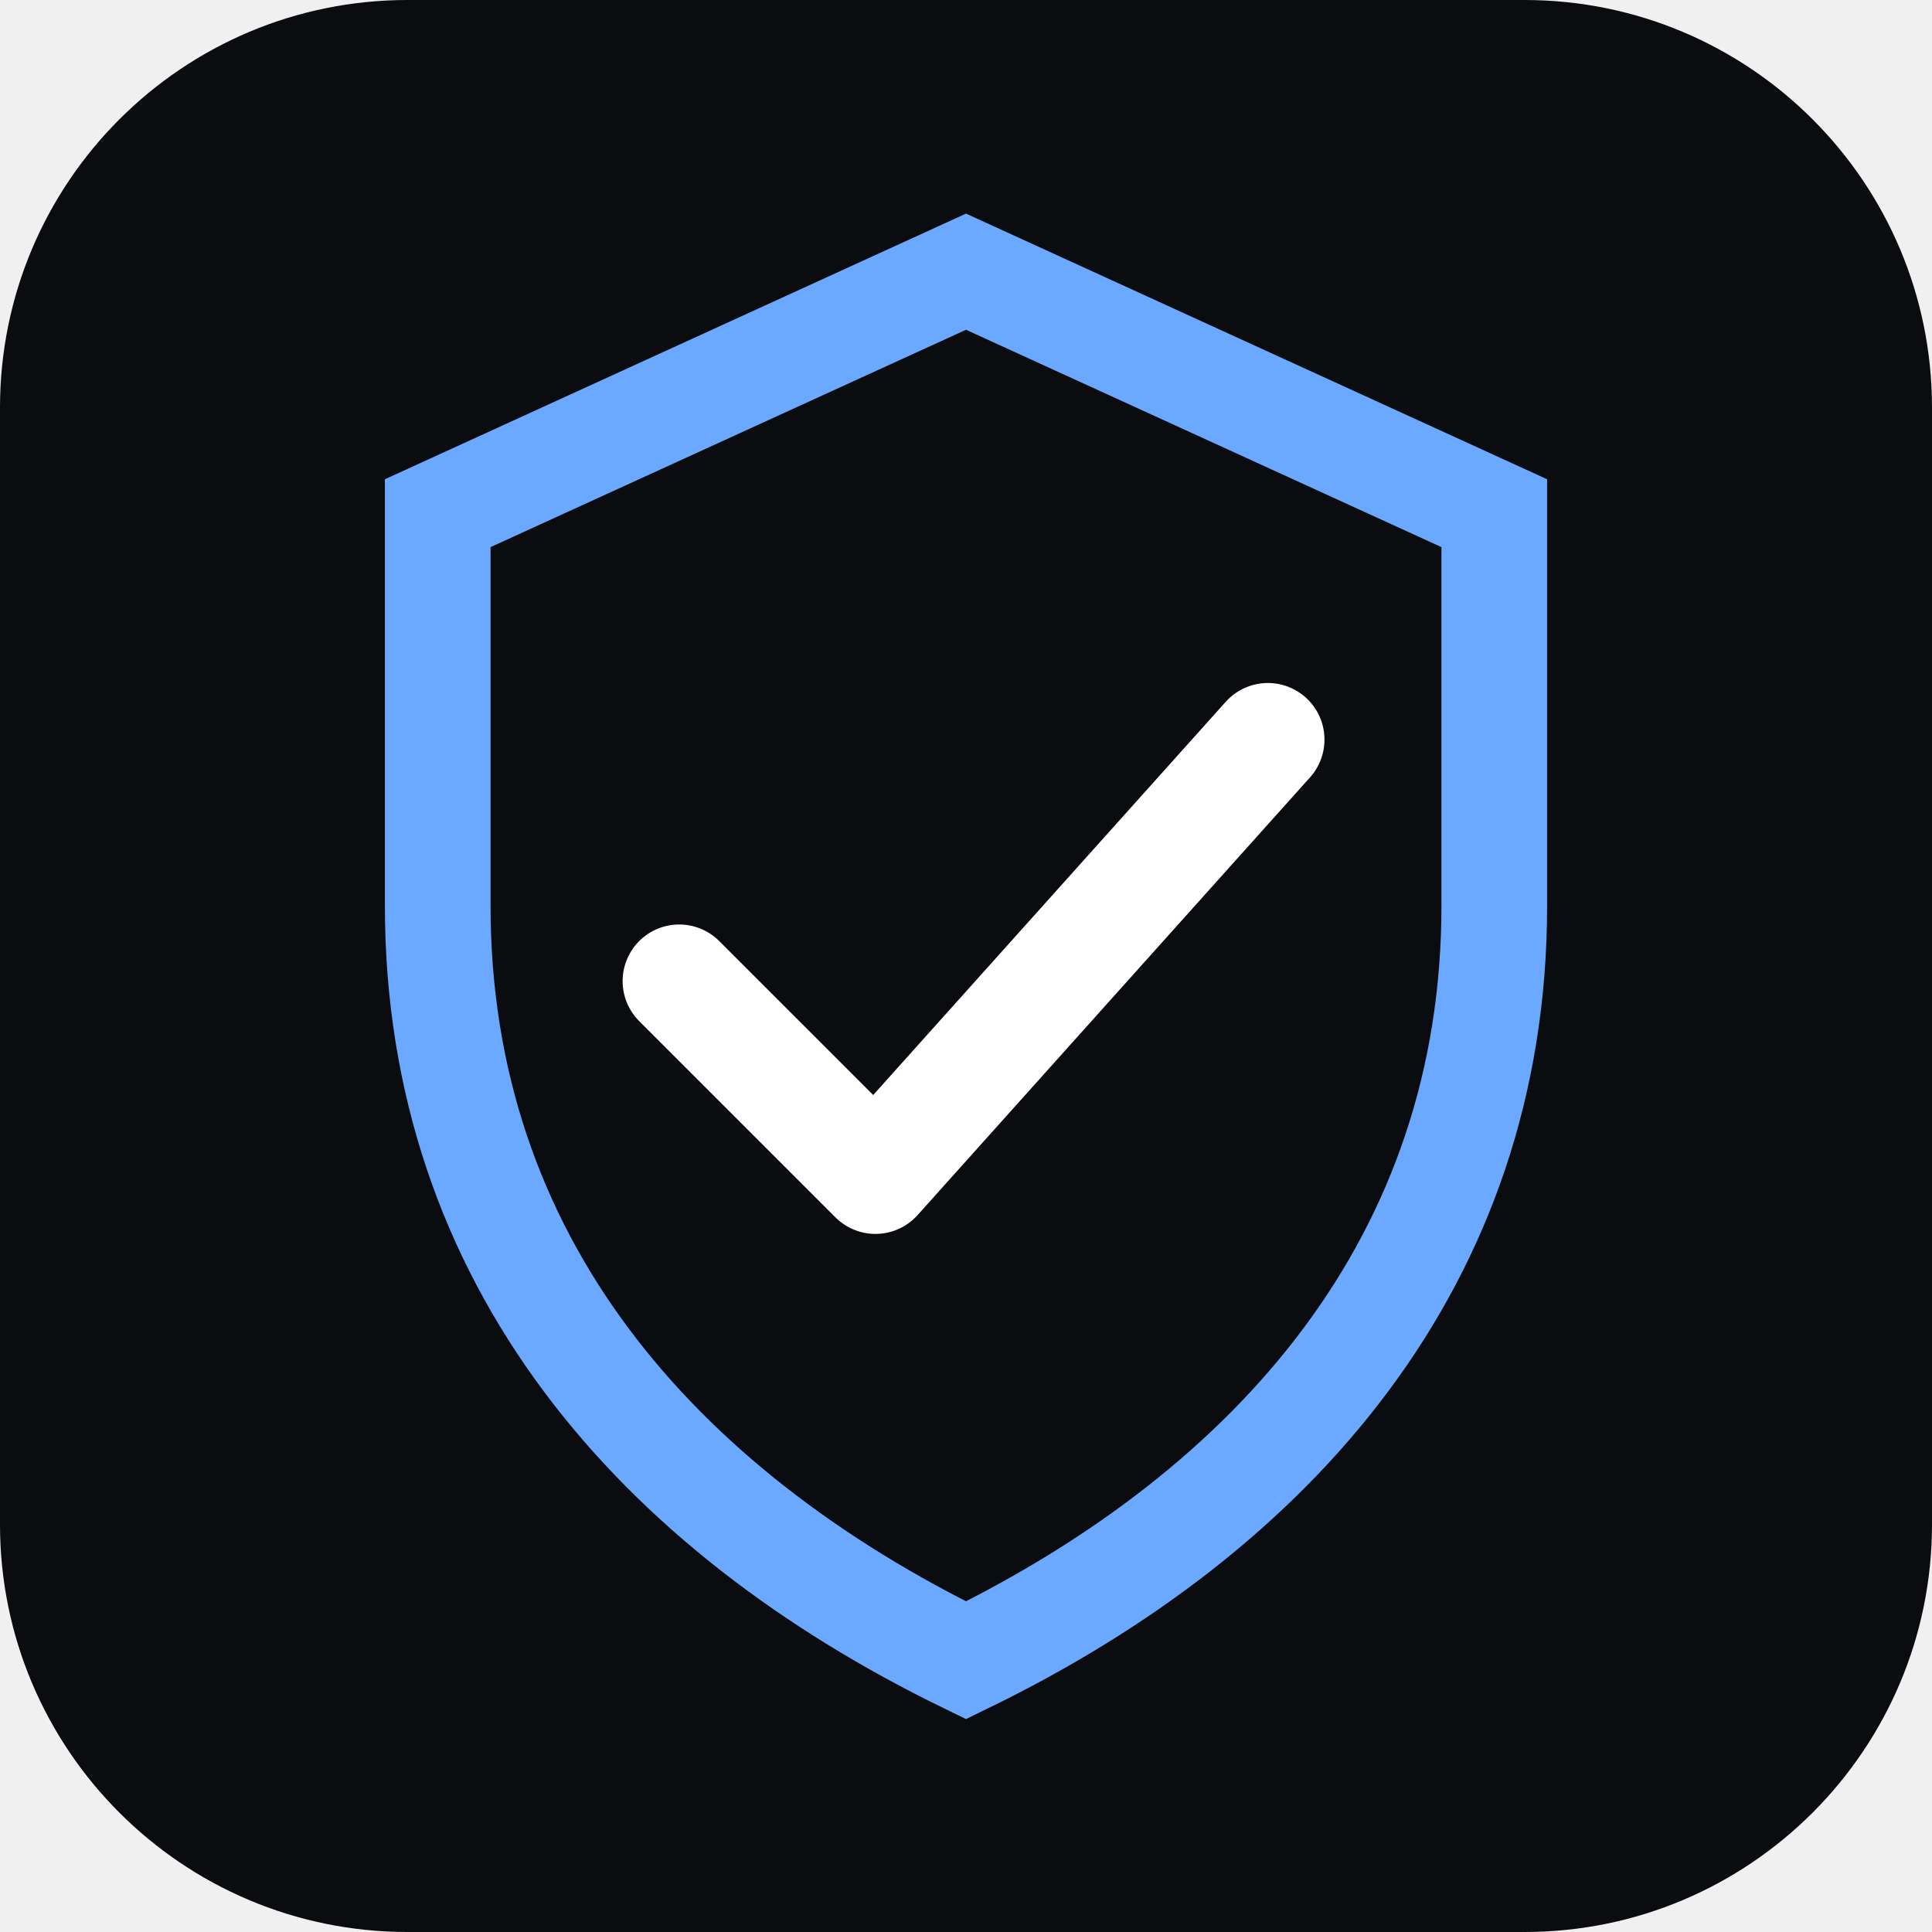
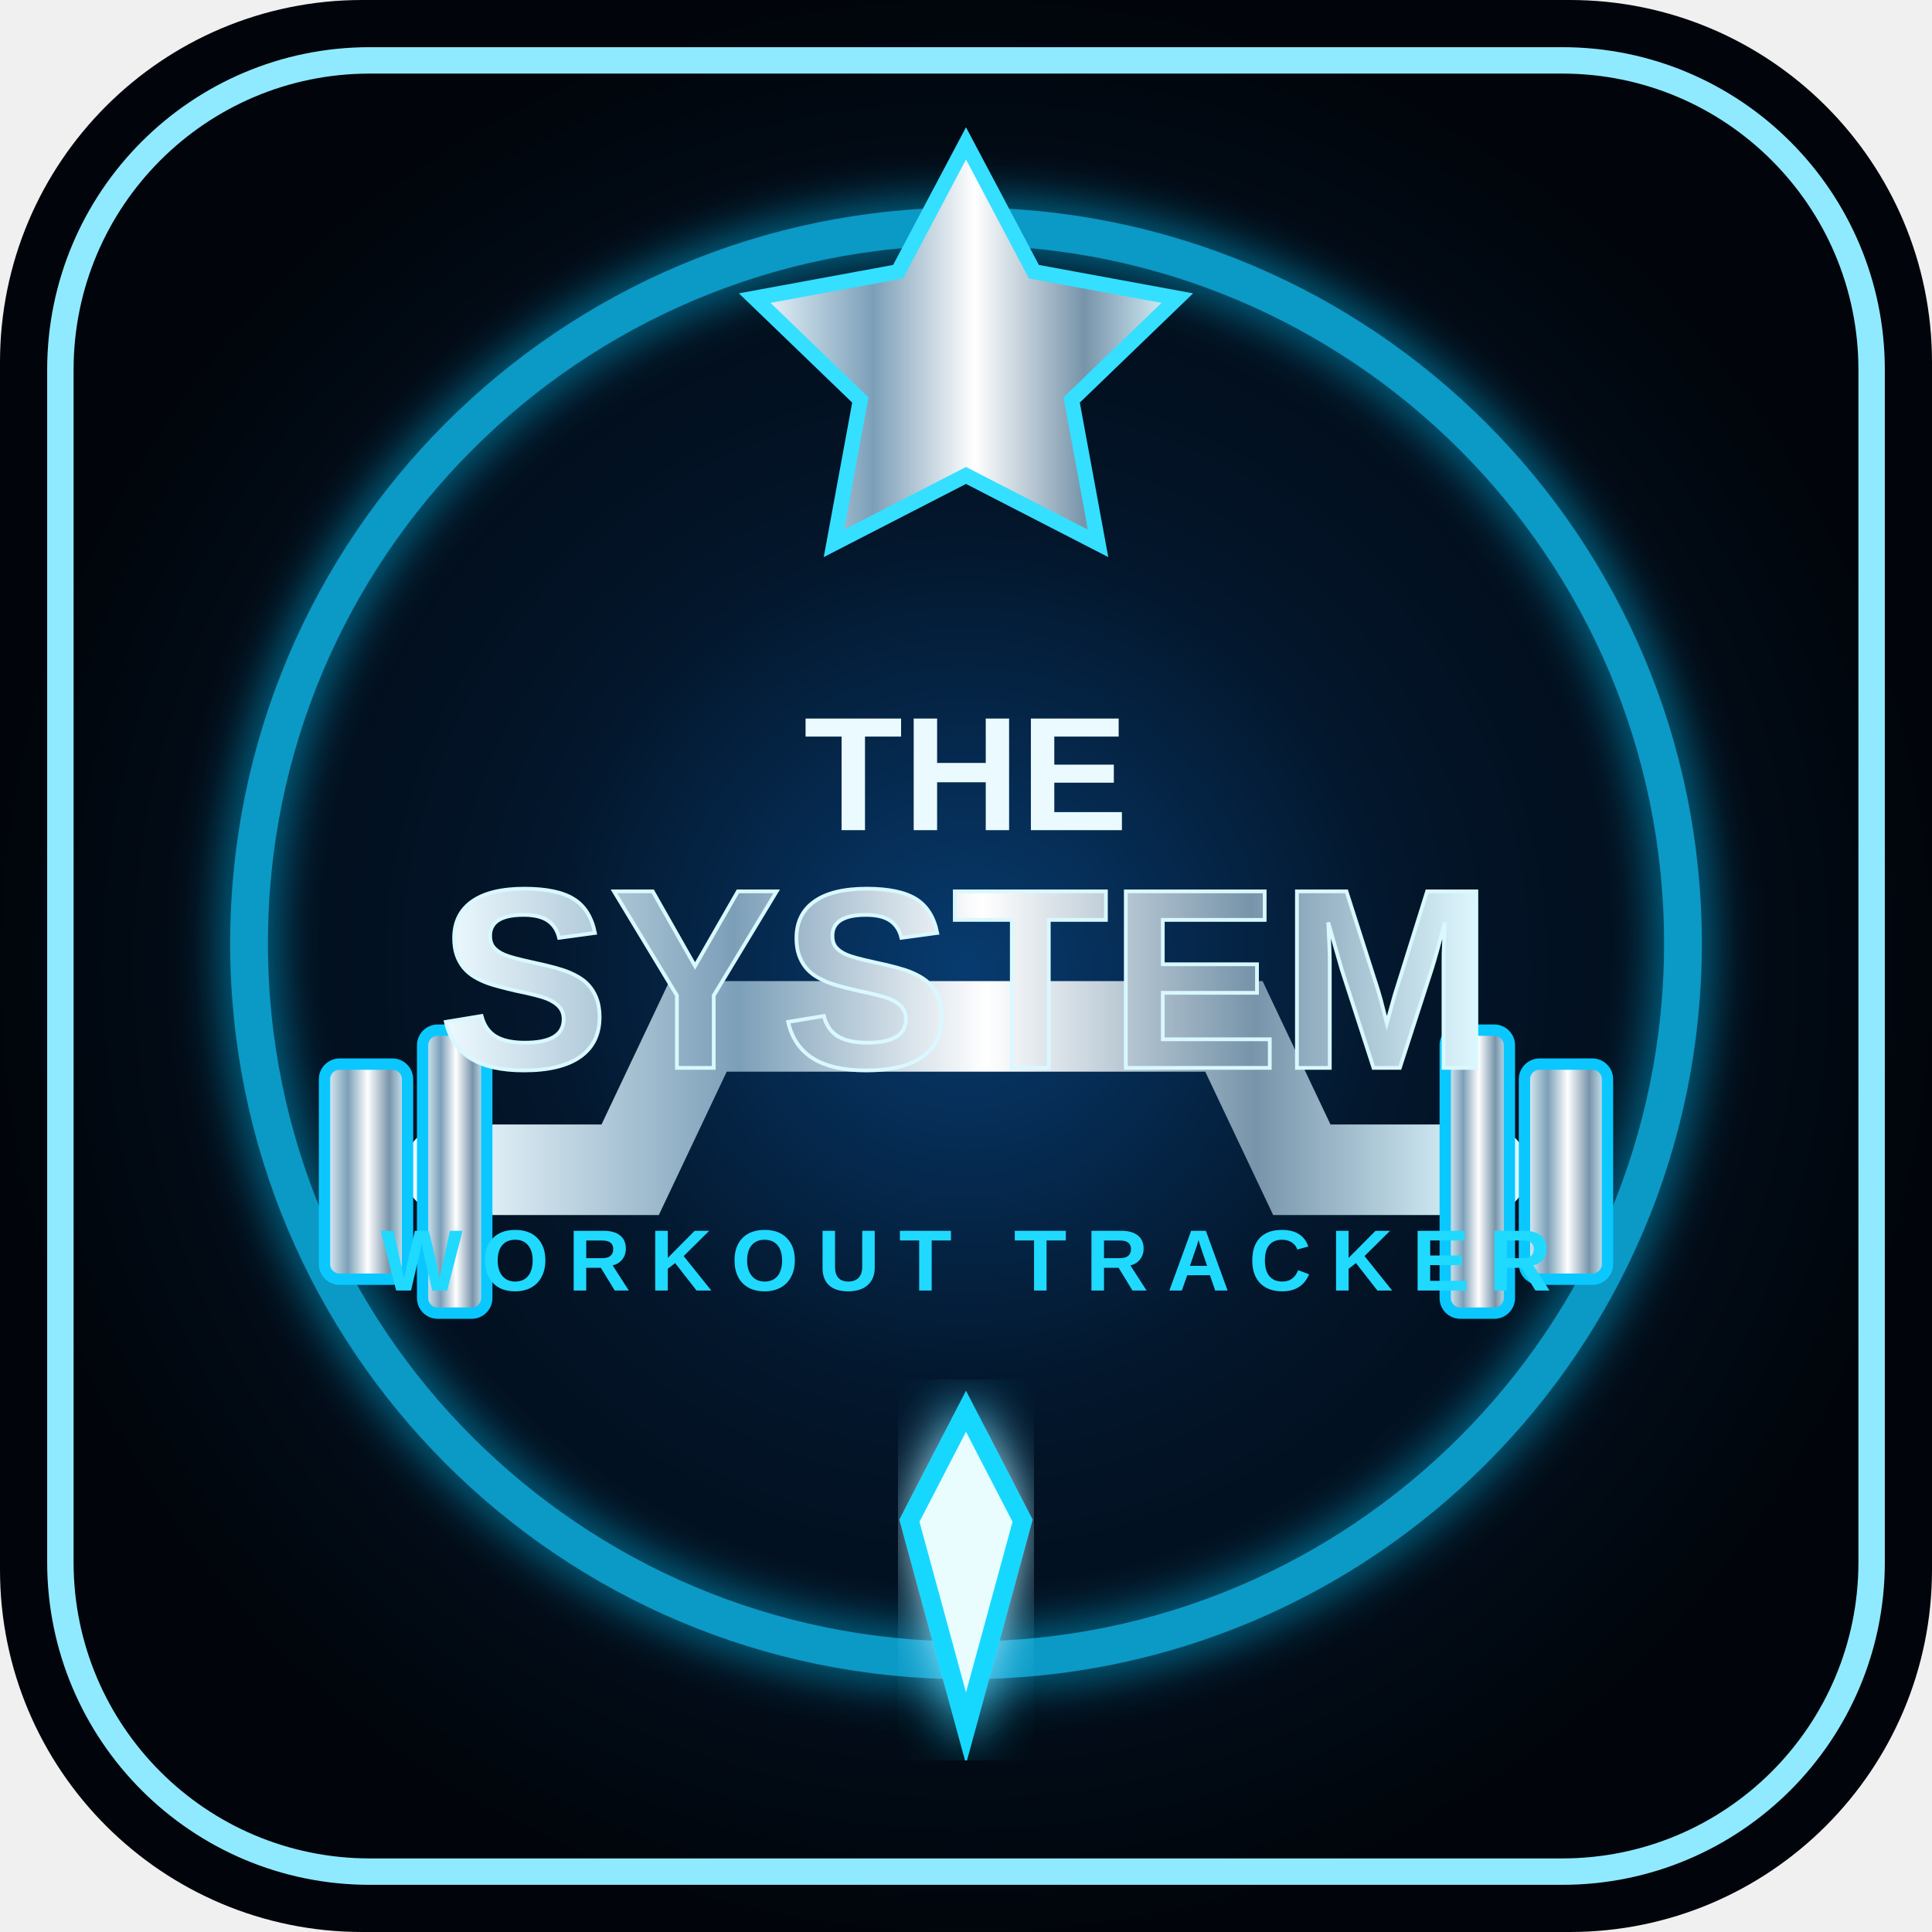
<svg xmlns="http://www.w3.org/2000/svg" viewBox="0 0 512 512">
-   <rect width="512" height="512" rx="108" fill="#0a0c10" />
-   <path d="M256 72 116 136v104c0 94 58 160 140 200 82-40 140-106 140-200V136L256 72Z" fill="none" stroke="#6aa9ff" stroke-width="28" />
-   <path d="m180 260 52 52 104-116" fill="none" stroke="#fff" stroke-width="30" stroke-linecap="round" stroke-linejoin="round" />
+   <defs>
+     <radialGradient id="bg">
+       <stop stop-color="#073b6f" />
+       <stop offset=".45" stop-color="#03162b" />
+       <stop offset="1" stop-color="#01050b" />
+     </radialGradient>
+     <linearGradient id="metal" x1="0" x2="1">
+       <stop stop-color="#eefaff" />
+       <stop offset=".28" stop-color="#7c9fb8" />
+       <stop offset=".52" stop-color="#fff" />
+       <stop offset=".78" stop-color="#7794aa" />
+       <stop offset="1" stop-color="#dff8ff" />
+     </linearGradient>
+     <filter id="glow">
+       <feGaussianBlur stdDeviation="7" result="b" />
+       <feMerge>
+         <feMergeNode in="b" />
+         <feMergeNode in="SourceGraphic" />
+       </feMerge>
+     </filter>
+   </defs>
+   <rect width="512" height="512" rx="96" fill="url(#bg)" />
+   <rect x="16" y="16" width="480" height="480" rx="82" fill="none" stroke="#8feaff" stroke-width="7" />
+   <circle cx="256" cy="250" r="190" fill="none" stroke="#0ac8ff" stroke-width="10" opacity=".75" filter="url(#glow)" />
+   <path d="M256 38l18 34 38 7-28 27 7 38-35-18-35 18 7-38-28-27 38-7z" fill="url(#metal)" stroke="#35dfff" stroke-width="4" />
+   <path d="M119 310h48l18-38h142l18 38h48" fill="none" stroke="url(#metal)" stroke-width="24" stroke-linecap="round" />
+   <g fill="url(#metal)" stroke="#0ac8ff" stroke-width="3">
+     <rect x="86" y="282" width="22" height="57" rx="4" />
+     <rect x="112" y="273" width="17" height="75" rx="4" />
+     <rect x="383" y="273" width="17" height="75" rx="4" />
+     <rect x="404" y="282" width="22" height="57" rx="4" />
+   </g>
+   <text x="256" y="220" text-anchor="middle" fill="#eafaff" font-family="Arial Black,Arial" font-size="43" font-weight="900">THE</text>
+   <text x="256" y="283" text-anchor="middle" fill="url(#metal)" stroke="#d9f8ff" stroke-width="1" font-family="Arial Black,Arial" font-size="68" font-weight="900">SYSTEM</text>
+   <text x="256" y="342" text-anchor="middle" fill="#20d9ff" font-family="Arial, sans-serif" font-size="23" font-weight="700" letter-spacing="5">WORKOUT TRACKER</text>
+   <path d="M256 374l15 29-15 55-15-55z" fill="#e9fdff" stroke="#18d8ff" stroke-width="5" filter="url(#glow)" />
</svg>
